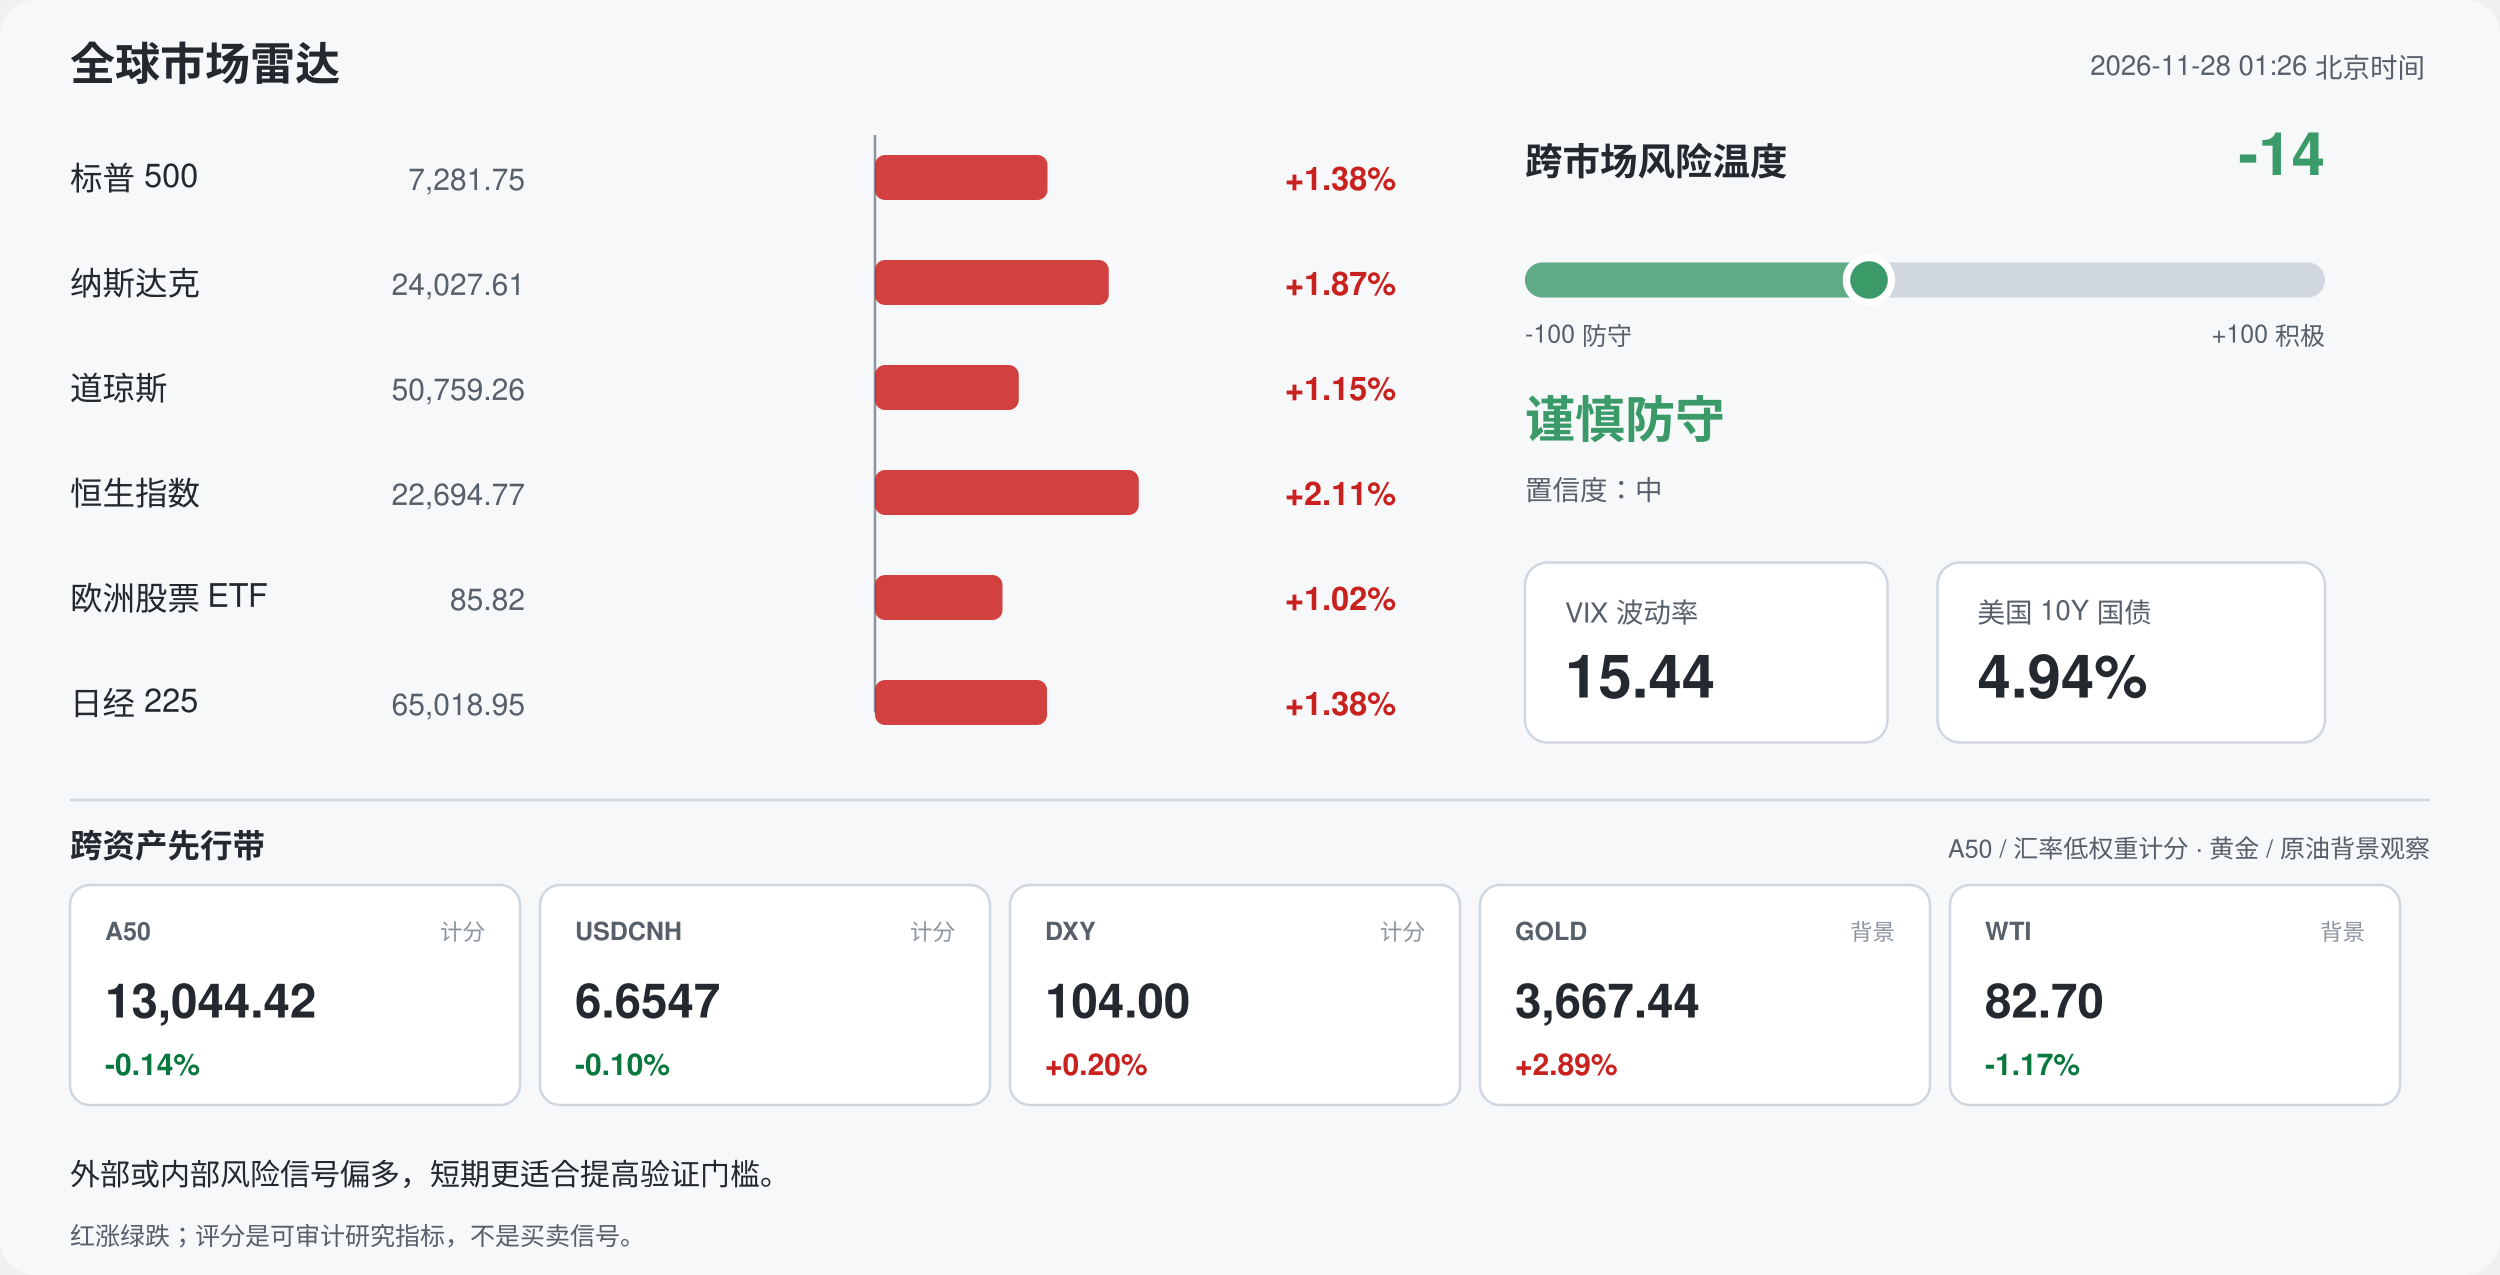
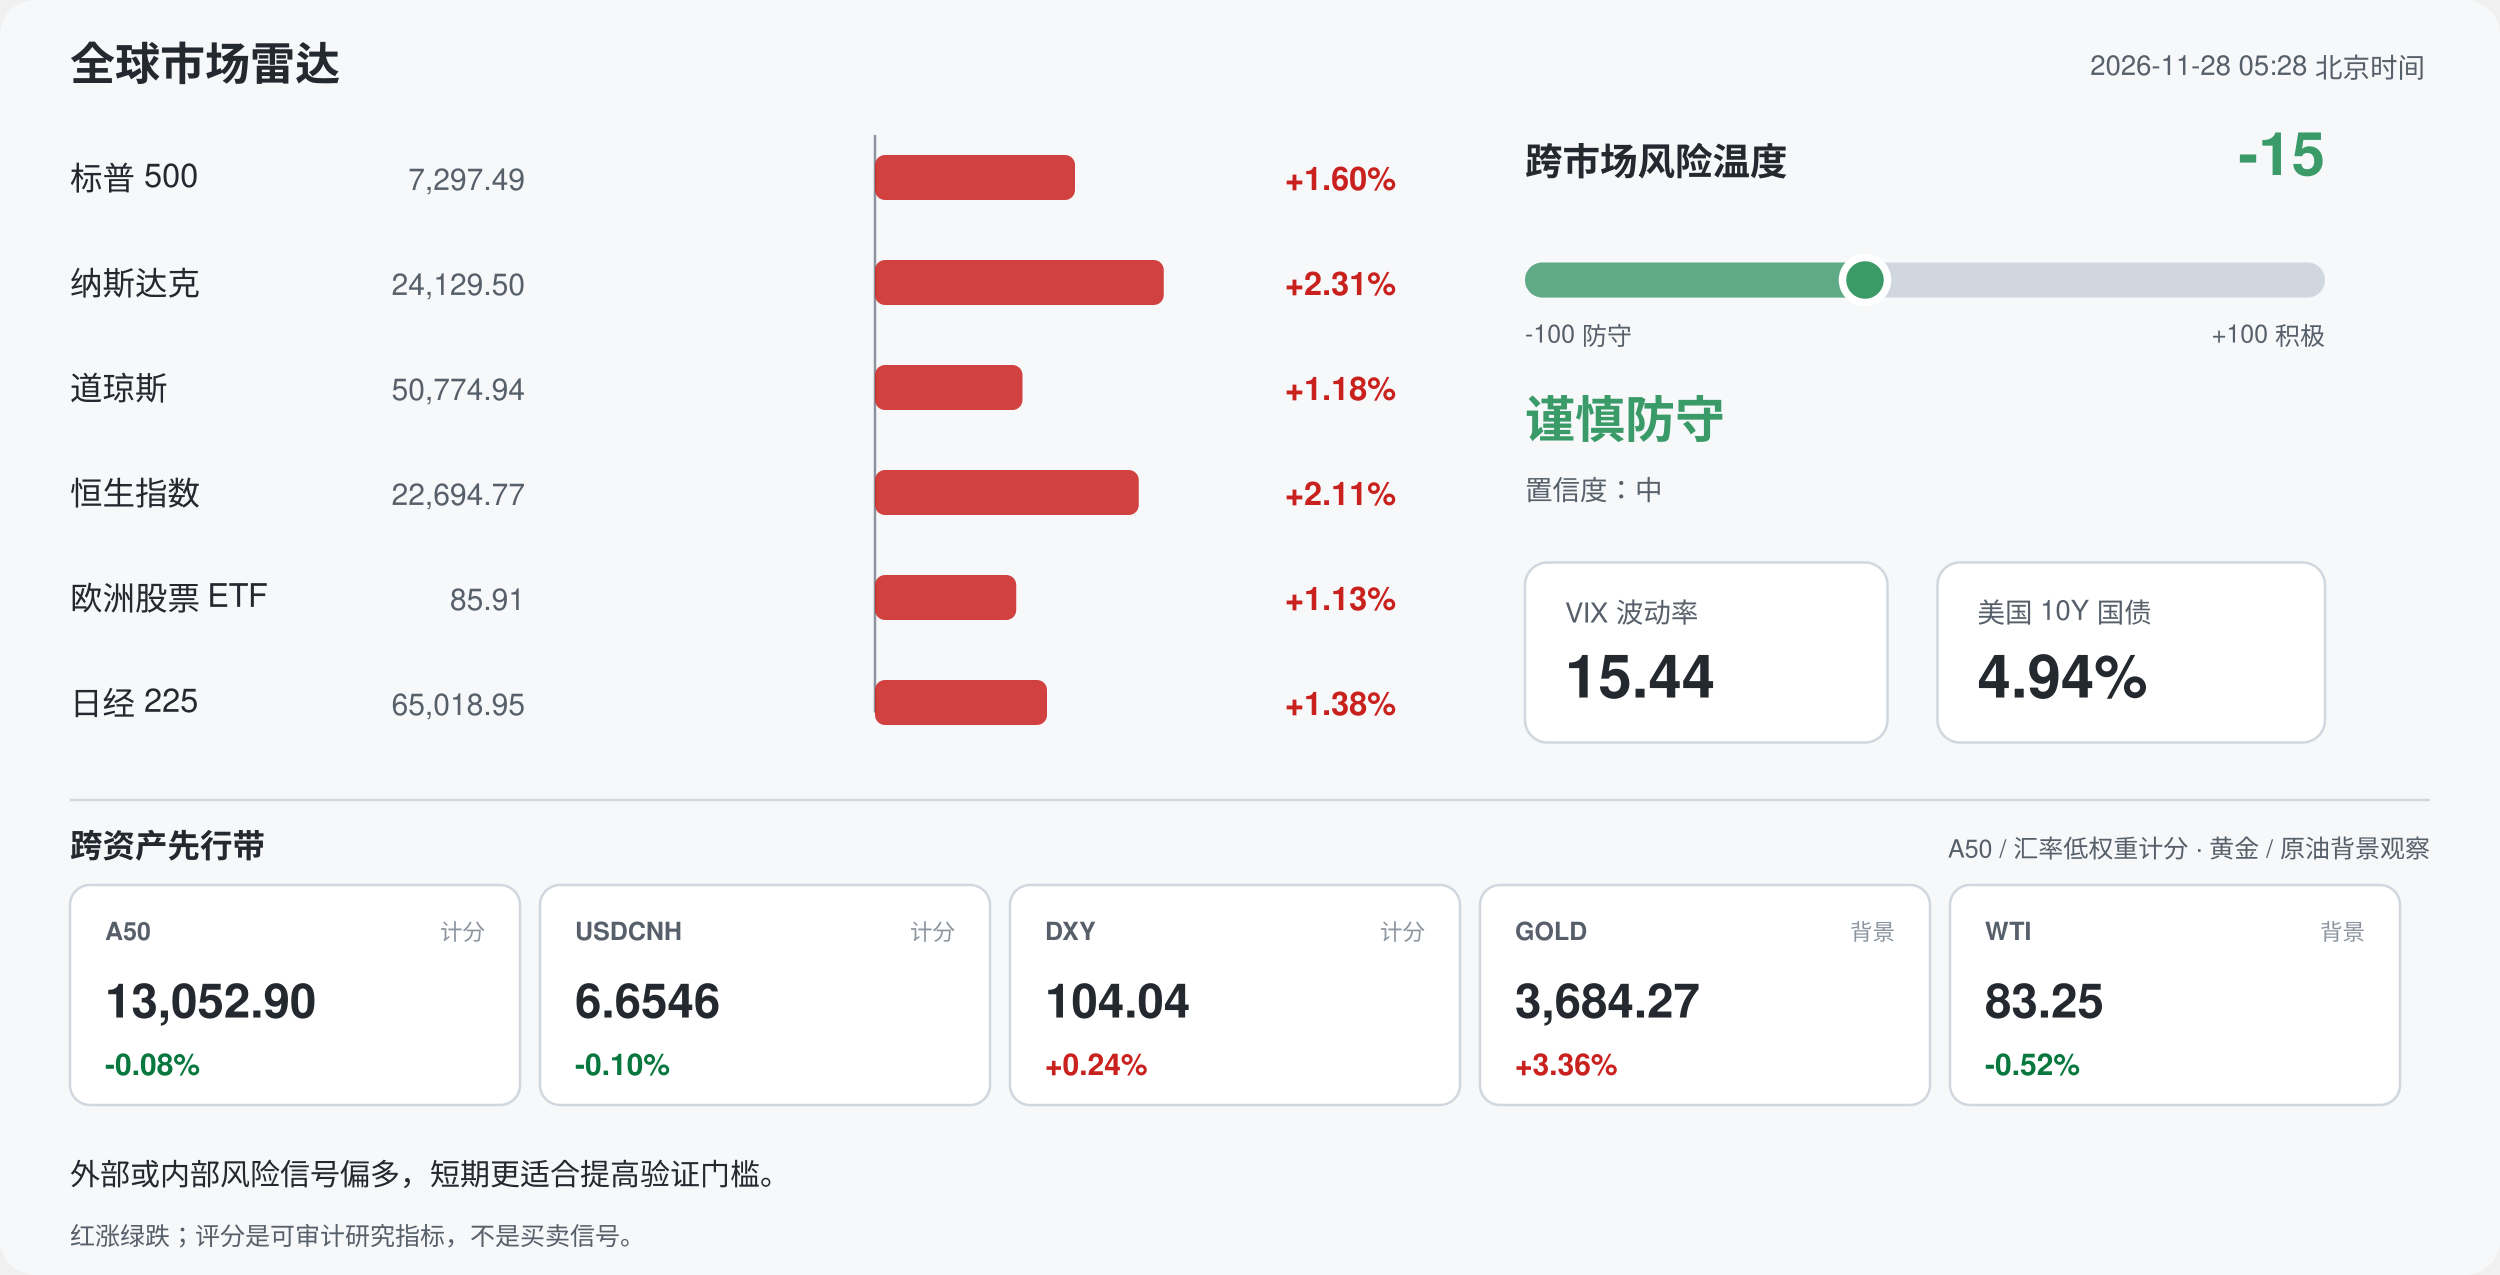
<svg xmlns="http://www.w3.org/2000/svg" width="1000" height="510" viewBox="0 0 1000 510" font-family="-apple-system,Segoe UI,Helvetica,Arial,sans-serif">
  <rect width="1000" height="510" rx="14" fill="#f6f8fa" />
  <text x="28" y="32" font-size="18" font-weight="700" fill="#24292f">全球市场雷达</text>
-   <text x="970" y="30" font-size="11" fill="#57606a" text-anchor="end">2026-11-28 01:26 北京时间</text>
+   <text x="970" y="30" font-size="11" fill="#57606a" text-anchor="end">2026-11-28 05:28 北京时间</text>
  <line x1="350" y1="54" x2="350" y2="285" stroke="#8c959f" stroke-width="1" />
  <text x="28" y="76" font-size="13" fill="#24292f">标普 500</text>
-   <text x="210" y="76" font-size="12" fill="#57606a" text-anchor="end">7,281.75</text>
-   <rect x="350.0" y="62" width="69.0" height="18" rx="4" fill="#c9211e" opacity="0.85" />
-   <text x="514" y="76" font-size="13" font-weight="600" fill="#c9211e">+1.38%</text>
+   <text x="210" y="76" font-size="12" fill="#57606a" text-anchor="end">7,297.49</text>
+   <rect x="350.0" y="62" width="80.0" height="18" rx="4" fill="#c9211e" opacity="0.85" />
+   <text x="514" y="76" font-size="13" font-weight="600" fill="#c9211e">+1.60%</text>
  <text x="28" y="118" font-size="13" fill="#24292f">纳斯达克</text>
-   <text x="210" y="118" font-size="12" fill="#57606a" text-anchor="end">24,027.61</text>
-   <rect x="350.0" y="104" width="93.5" height="18" rx="4" fill="#c9211e" opacity="0.85" />
-   <text x="514" y="118" font-size="13" font-weight="600" fill="#c9211e">+1.87%</text>
+   <text x="210" y="118" font-size="12" fill="#57606a" text-anchor="end">24,129.50</text>
+   <rect x="350.0" y="104" width="115.5" height="18" rx="4" fill="#c9211e" opacity="0.85" />
+   <text x="514" y="118" font-size="13" font-weight="600" fill="#c9211e">+2.31%</text>
  <text x="28" y="160" font-size="13" fill="#24292f">道琼斯</text>
-   <text x="210" y="160" font-size="12" fill="#57606a" text-anchor="end">50,759.26</text>
-   <rect x="350.0" y="146" width="57.5" height="18" rx="4" fill="#c9211e" opacity="0.85" />
-   <text x="514" y="160" font-size="13" font-weight="600" fill="#c9211e">+1.15%</text>
+   <text x="210" y="160" font-size="12" fill="#57606a" text-anchor="end">50,774.94</text>
+   <rect x="350.0" y="146" width="59.0" height="18" rx="4" fill="#c9211e" opacity="0.85" />
+   <text x="514" y="160" font-size="13" font-weight="600" fill="#c9211e">+1.18%</text>
  <text x="28" y="202" font-size="13" fill="#24292f">恒生指数</text>
  <text x="210" y="202" font-size="12" fill="#57606a" text-anchor="end">22,694.77</text>
  <rect x="350.0" y="188" width="105.5" height="18" rx="4" fill="#c9211e" opacity="0.85" />
  <text x="514" y="202" font-size="13" font-weight="600" fill="#c9211e">+2.11%</text>
  <text x="28" y="244" font-size="13" fill="#24292f">欧洲股票 ETF</text>
-   <text x="210" y="244" font-size="12" fill="#57606a" text-anchor="end">85.82</text>
-   <rect x="350.0" y="230" width="51.0" height="18" rx="4" fill="#c9211e" opacity="0.85" />
-   <text x="514" y="244" font-size="13" font-weight="600" fill="#c9211e">+1.02%</text>
+   <text x="210" y="244" font-size="12" fill="#57606a" text-anchor="end">85.91</text>
+   <rect x="350.0" y="230" width="56.5" height="18" rx="4" fill="#c9211e" opacity="0.85" />
+   <text x="514" y="244" font-size="13" font-weight="600" fill="#c9211e">+1.13%</text>
  <text x="28" y="286" font-size="13" fill="#24292f">日经 225</text>
  <text x="210" y="286" font-size="12" fill="#57606a" text-anchor="end">65,018.95</text>
  <rect x="350.0" y="272" width="68.8" height="18" rx="4" fill="#c9211e" opacity="0.85" />
  <text x="514" y="286" font-size="13" font-weight="600" fill="#c9211e">+1.38%</text>
  <text x="610" y="70" font-size="15" font-weight="700" fill="#24292f">跨市场风险温度</text>
-   <text x="930" y="70" font-size="24" font-weight="700" fill="#3b9b68" text-anchor="end">-14</text>
+   <text x="930" y="70" font-size="24" font-weight="700" fill="#3b9b68" text-anchor="end">-15</text>
  <rect x="610" y="105" width="320" height="14" rx="7" fill="#d0d7de" />
-   <rect x="610" y="105" width="137.6" height="14" rx="7" fill="#3b9b68" opacity="0.75" />
-   <circle cx="747.6" cy="112" r="9" fill="#3b9b68" stroke="#ffffff" stroke-width="3" />
+   <rect x="610" y="105" width="136.0" height="14" rx="7" fill="#3b9b68" opacity="0.75" />
+   <circle cx="746.0" cy="112" r="9" fill="#3b9b68" stroke="#ffffff" stroke-width="3" />
  <text x="610" y="137" font-size="10" fill="#57606a">-100 防守</text>
  <text x="930" y="137" font-size="10" fill="#57606a" text-anchor="end">+100 积极</text>
  <text x="610" y="175" font-size="20" font-weight="700" fill="#3b9b68">谨慎防守</text>
  <text x="610" y="200" font-size="11" fill="#57606a">置信度：中</text>
  <rect x="610" y="225" width="145" height="72" rx="9" fill="#ffffff" stroke="#d0d7de" />
  <text x="626" y="249" font-size="11" fill="#57606a">VIX 波动率</text>
  <text x="626" y="279" font-size="24" font-weight="700" fill="#24292f">15.44</text>
  <rect x="775" y="225" width="155" height="72" rx="9" fill="#ffffff" stroke="#d0d7de" />
  <text x="791" y="249" font-size="11" fill="#57606a">美国 10Y 国债</text>
  <text x="791" y="279" font-size="24" font-weight="700" fill="#24292f">4.94%</text>
  <line x1="28" y1="320" x2="972" y2="320" stroke="#d0d7de" />
  <text x="28" y="343" font-size="13" font-weight="700" fill="#24292f">跨资产先行带</text>
  <text x="972" y="343" font-size="10" fill="#57606a" text-anchor="end">A50 / 汇率低权重计分 · 黄金 / 原油背景观察</text>
  <rect x="28" y="354" width="180" height="88" rx="8" fill="#ffffff" stroke="#d0d7de" />
  <text x="42" y="376" font-size="10" font-weight="700" fill="#57606a">A50</text>
  <text x="194" y="376" font-size="9" fill="#8c959f" text-anchor="end">计分</text>
-   <text x="42" y="407" font-size="19" font-weight="700" fill="#24292f">13,044.42</text>
-   <text x="42" y="430" font-size="12" font-weight="700" fill="#08783e">-0.14%</text>
+   <text x="42" y="407" font-size="19" font-weight="700" fill="#24292f">13,052.90</text>
+   <text x="42" y="430" font-size="12" font-weight="700" fill="#08783e">-0.08%</text>
  <rect x="216" y="354" width="180" height="88" rx="8" fill="#ffffff" stroke="#d0d7de" />
  <text x="230" y="376" font-size="10" font-weight="700" fill="#57606a">USDCNH</text>
  <text x="382" y="376" font-size="9" fill="#8c959f" text-anchor="end">计分</text>
-   <text x="230" y="407" font-size="19" font-weight="700" fill="#24292f">6.6547</text>
+   <text x="230" y="407" font-size="19" font-weight="700" fill="#24292f">6.6546</text>
  <text x="230" y="430" font-size="12" font-weight="700" fill="#08783e">-0.10%</text>
  <rect x="404" y="354" width="180" height="88" rx="8" fill="#ffffff" stroke="#d0d7de" />
  <text x="418" y="376" font-size="10" font-weight="700" fill="#57606a">DXY</text>
  <text x="570" y="376" font-size="9" fill="#8c959f" text-anchor="end">计分</text>
-   <text x="418" y="407" font-size="19" font-weight="700" fill="#24292f">104.00</text>
-   <text x="418" y="430" font-size="12" font-weight="700" fill="#c9211e">+0.20%</text>
+   <text x="418" y="407" font-size="19" font-weight="700" fill="#24292f">104.04</text>
+   <text x="418" y="430" font-size="12" font-weight="700" fill="#c9211e">+0.24%</text>
  <rect x="592" y="354" width="180" height="88" rx="8" fill="#ffffff" stroke="#d0d7de" />
  <text x="606" y="376" font-size="10" font-weight="700" fill="#57606a">GOLD</text>
  <text x="758" y="376" font-size="9" fill="#8c959f" text-anchor="end">背景</text>
-   <text x="606" y="407" font-size="19" font-weight="700" fill="#24292f">3,667.44</text>
-   <text x="606" y="430" font-size="12" font-weight="700" fill="#c9211e">+2.89%</text>
+   <text x="606" y="407" font-size="19" font-weight="700" fill="#24292f">3,684.27</text>
+   <text x="606" y="430" font-size="12" font-weight="700" fill="#c9211e">+3.36%</text>
  <rect x="780" y="354" width="180" height="88" rx="8" fill="#ffffff" stroke="#d0d7de" />
  <text x="794" y="376" font-size="10" font-weight="700" fill="#57606a">WTI</text>
  <text x="946" y="376" font-size="9" fill="#8c959f" text-anchor="end">背景</text>
-   <text x="794" y="407" font-size="19" font-weight="700" fill="#24292f">82.70</text>
-   <text x="794" y="430" font-size="12" font-weight="700" fill="#08783e">-1.17%</text>
+   <text x="794" y="407" font-size="19" font-weight="700" fill="#24292f">83.25</text>
+   <text x="794" y="430" font-size="12" font-weight="700" fill="#08783e">-0.52%</text>
  <text x="28" y="474" font-size="12" fill="#24292f">外部或内部风险信号偏多，短期更适合提高验证门槛。</text>
  <text x="28" y="498" font-size="10" fill="#57606a">红涨绿跌；评分是可审计研究指标，不是买卖信号。</text>
</svg>
